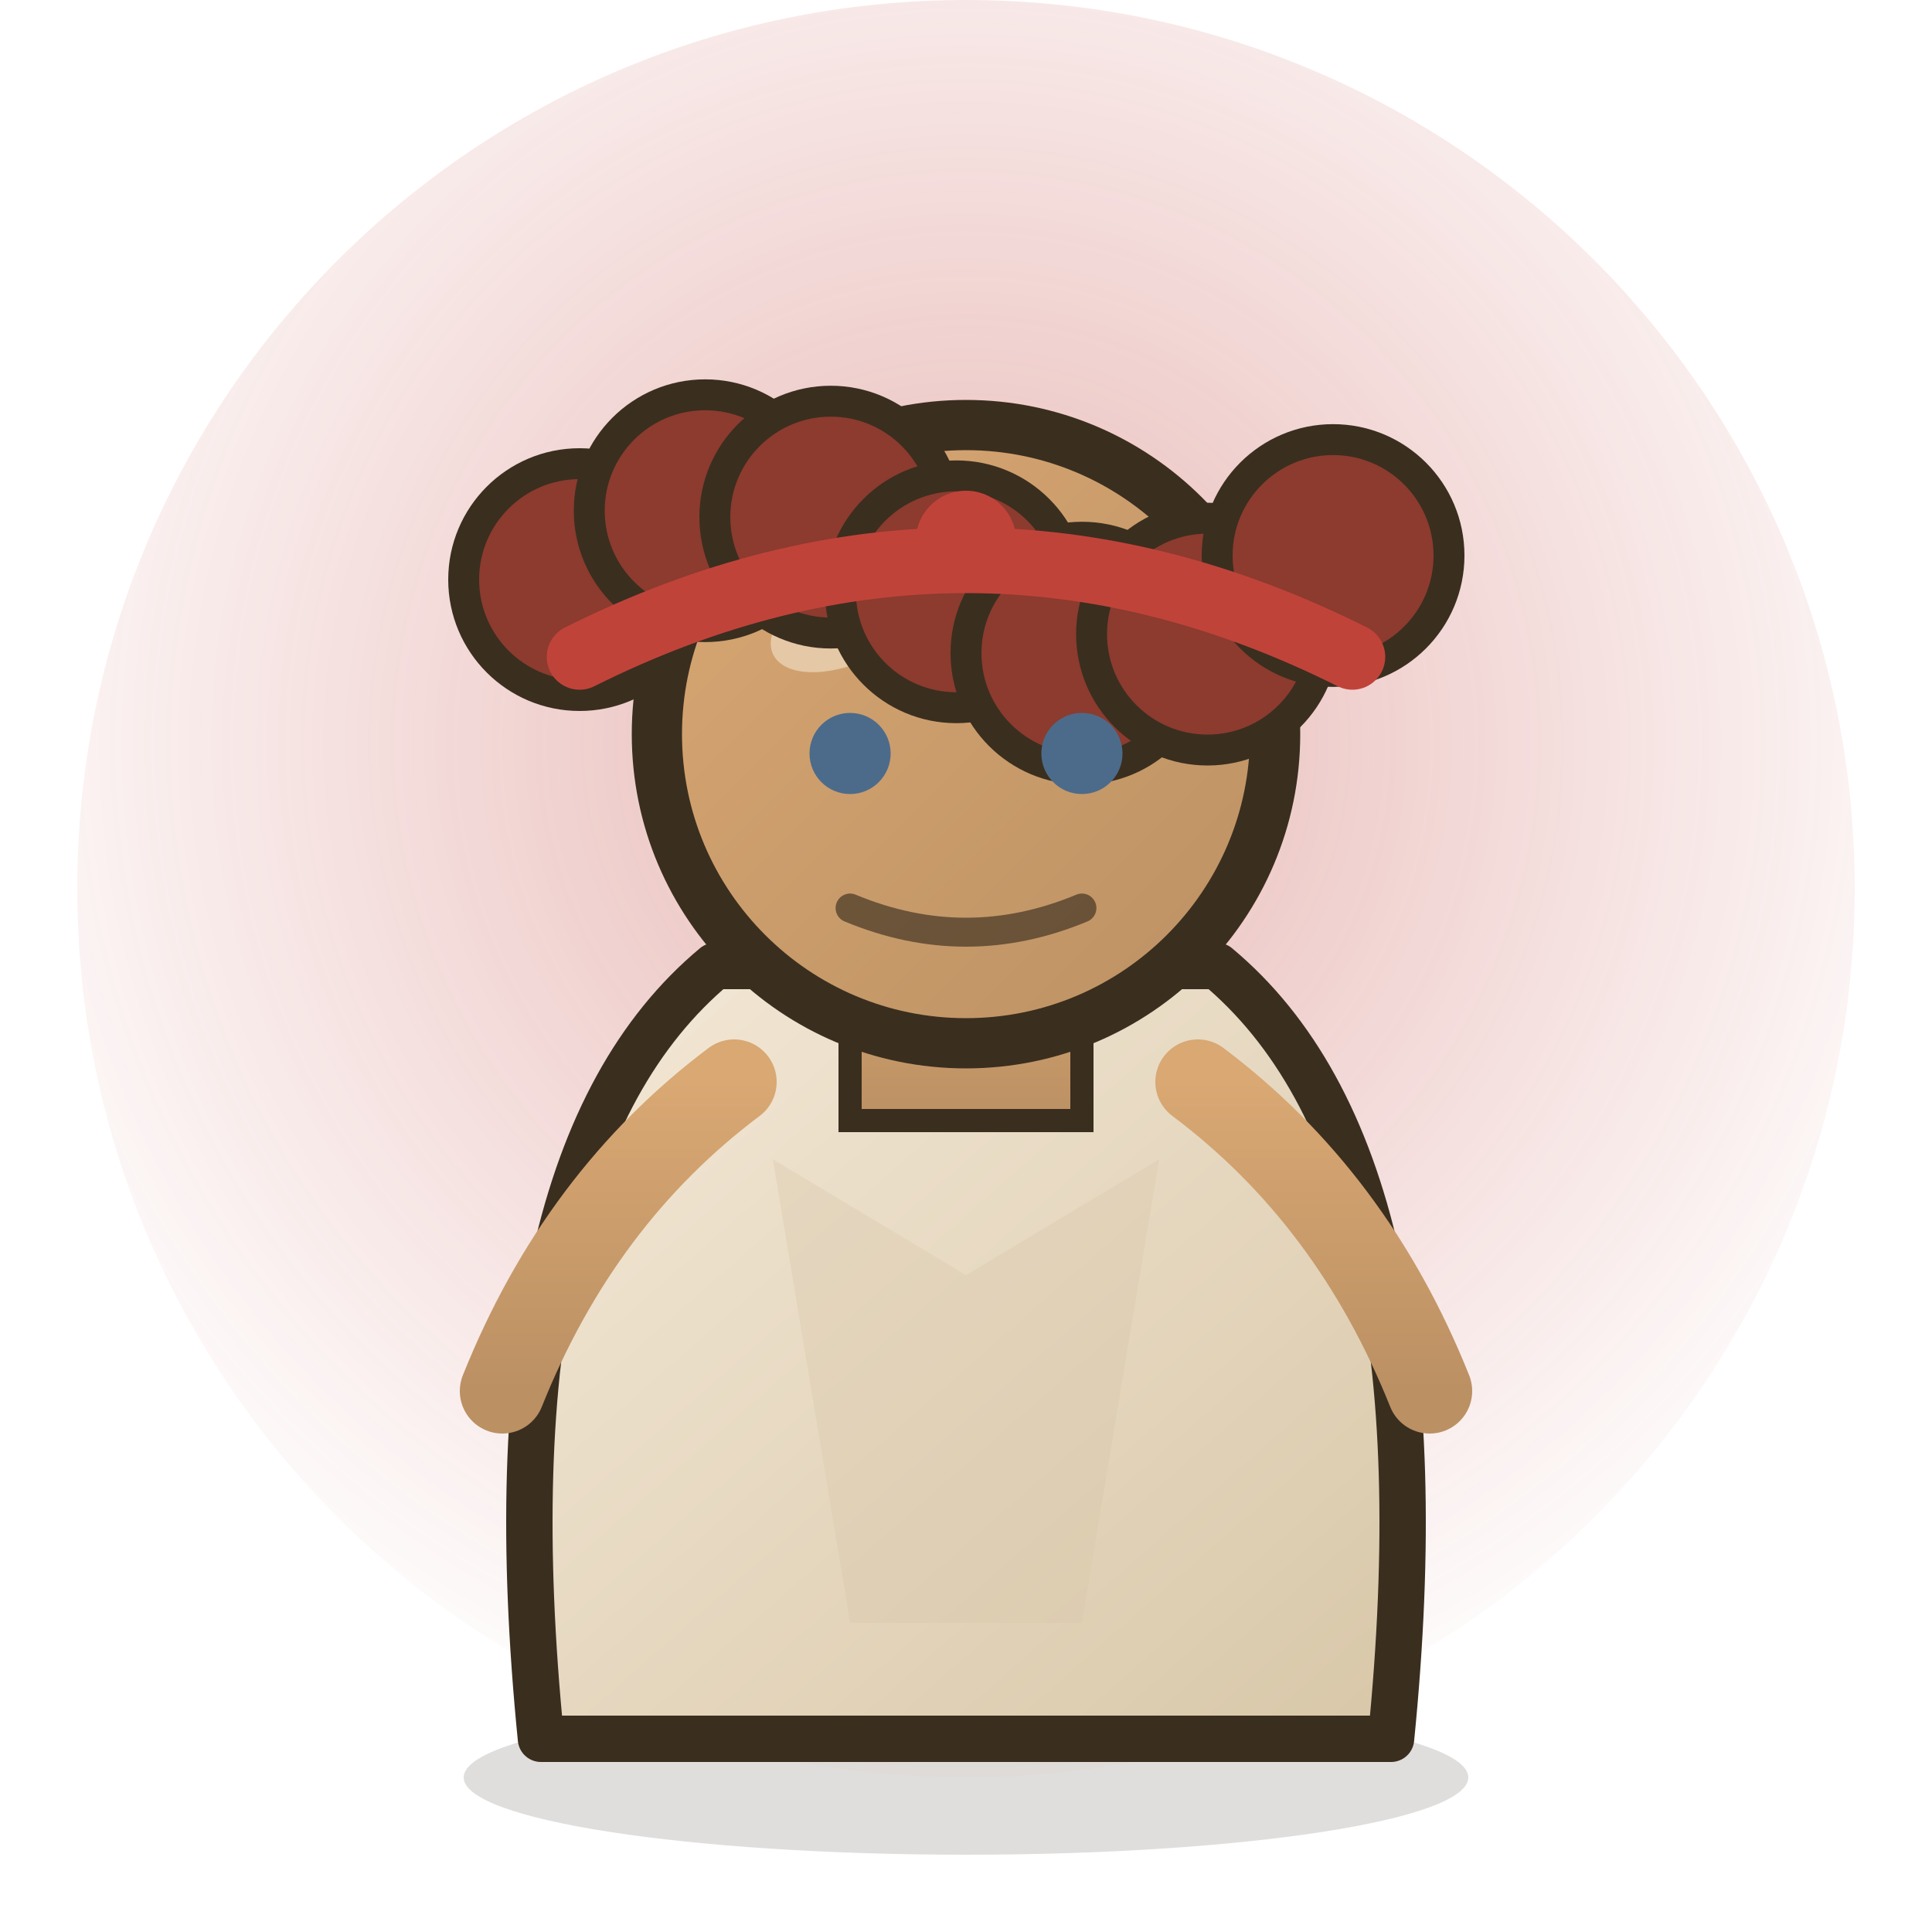
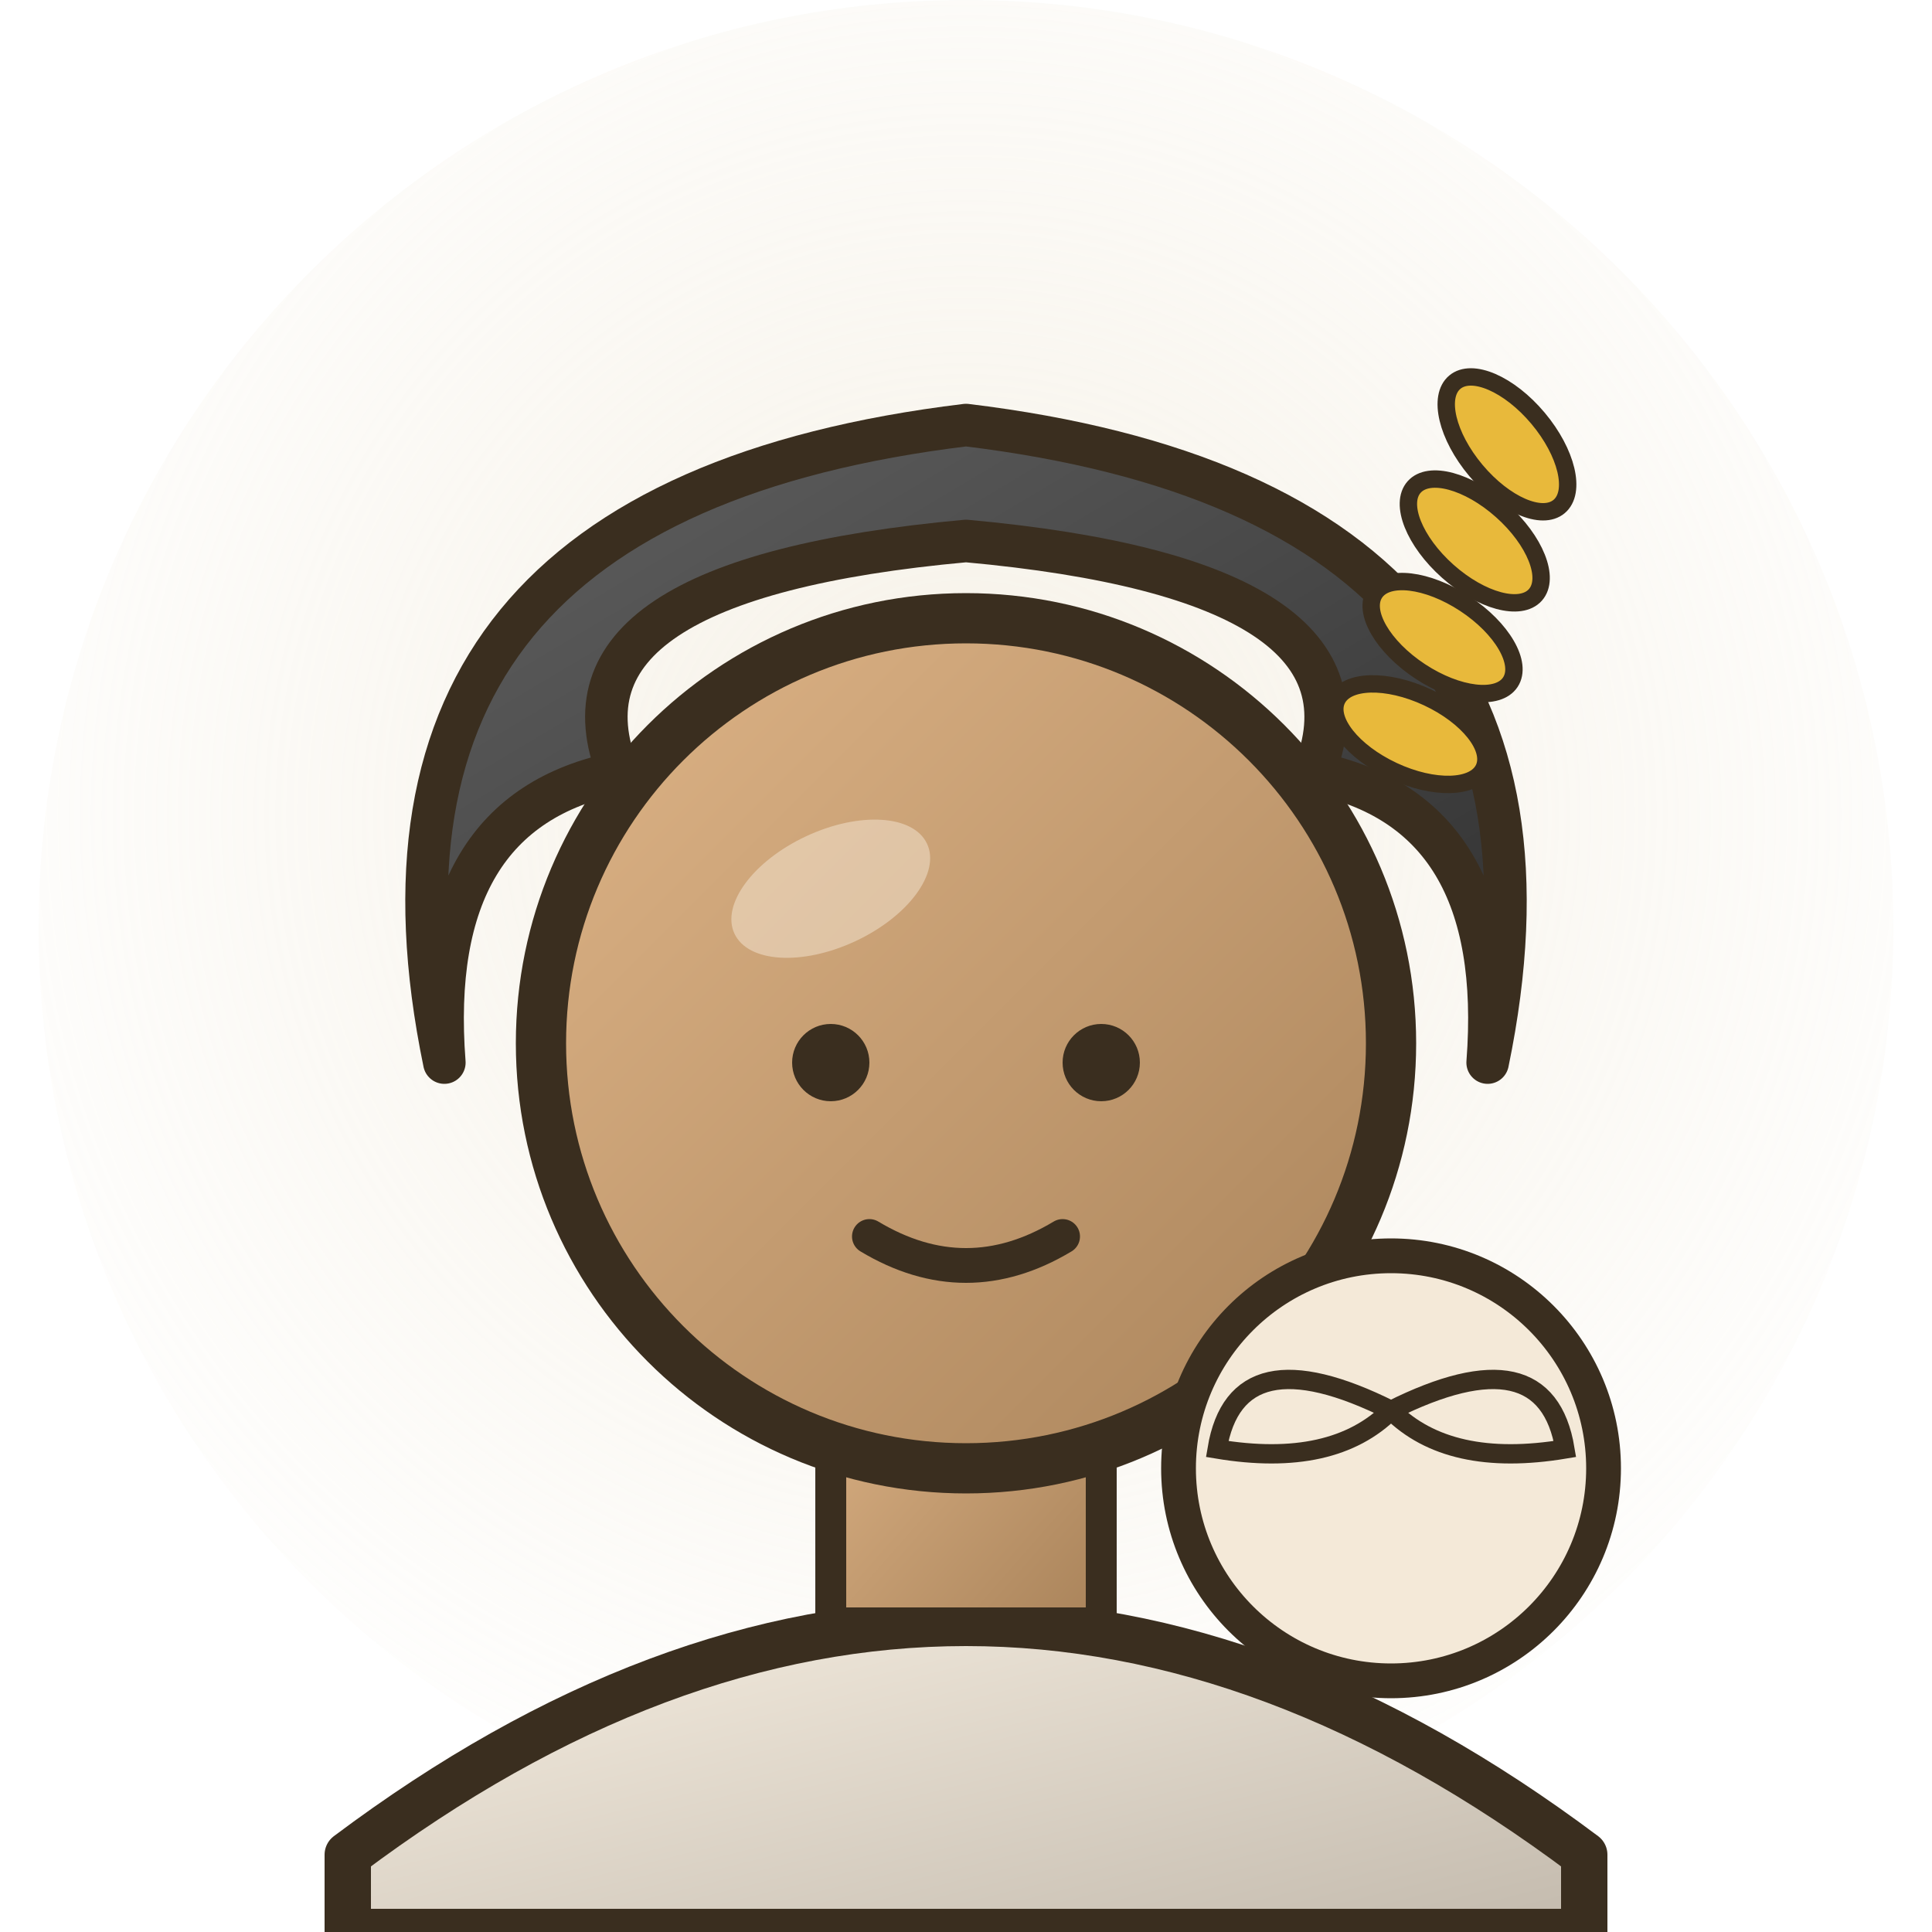
<svg xmlns="http://www.w3.org/2000/svg" viewBox="0 0 100 100" width="100" height="100" preserveAspectRatio="none">
-   <radialGradient id="aura250" cx="50%" cy="42%" r="60%">
-     <stop offset="0%" stop-color="#C0433A" stop-opacity="0.38" />
-     <stop offset="100%" stop-color="#C0433A" stop-opacity="0" />
+   <radialGradient id="aura996" cx="50%" cy="44%" r="62%">
+     <stop offset="0%" stop-color="#EADFC7" stop-opacity="0.42" />
+     <stop offset="100%" stop-color="#EADFC7" stop-opacity="0" />
  </radialGradient>
-   <circle cx="50" cy="46" r="46" fill="url(#aura250)" />
-   <ellipse cx="50" cy="92" rx="26" ry="4" fill="#3A2E1F" opacity="0.16" />
-   <linearGradient id="robe250" x1="0" y1="0" x2="1" y2="1">
-     <stop offset="0%" stop-color="#F4E9D8" />
-     <stop offset="100%" stop-color="#D8C7A8" />
+   <circle cx="50" cy="48" r="48" fill="url(#aura996)" />
+   <ellipse cx="50" cy="93" rx="24" ry="3.6" fill="#3A2E1F" opacity="0.16" />
+   <linearGradient id="dg997" x1="0" y1="0" x2="1" y2="1">
+     <stop offset="0%" stop-color="#f6eee1" />
+     <stop offset="100%" stop-color="#c3baad" />
  </linearGradient>
-   <path d="M 28 90 Q 25 60 37 50 L 63 50 Q 75 60 72 90 Z" fill="url(#robe250)" stroke="#3A2E1F" stroke-width="2.4" stroke-linejoin="round" />
-   <path d="M 44 84 L 40 60 L 50 66 L 60 60 L 56 84 Z" fill="#D8C7A8" opacity="0.35" />
-   <linearGradient id="skin250a" x1="0" y1="0" x2="0" y2="1">
-     <stop offset="0%" stop-color="#D9A873" />
-     <stop offset="100%" stop-color="#bb9063" />
+   <linearGradient id="dg998" x1="0" y1="0" x2="1" y2="1">
+     <stop offset="0%" stop-color="#deb487" />
+     <stop offset="100%" stop-color="#a9835a" />
  </linearGradient>
-   <path d="M 38 56 Q 30 62 26 72" fill="none" stroke="url(#skin250a)" stroke-width="4.4" stroke-linecap="round" />
-   <path d="M 62 56 Q 70 62 74 72" fill="none" stroke="url(#skin250a)" stroke-width="4.4" stroke-linecap="round" />
-   <rect x="44" y="46" width="12" height="12" fill="url(#skin250a)" stroke="#3A2E1F" stroke-width="1.2" />
-   <linearGradient id="skin250b" x1="0" y1="0" x2="1" y2="1">
-     <stop offset="0%" stop-color="#D9A873" />
-     <stop offset="100%" stop-color="#bb9063" />
+   <linearGradient id="dg999" x1="0" y1="0" x2="1" y2="1">
+     <stop offset="0%" stop-color="#616161" />
+     <stop offset="100%" stop-color="#303030" />
  </linearGradient>
-   <circle cx="50" cy="38" r="16" fill="url(#skin250b)" stroke="#3A2E1F" stroke-width="2.6" />
-   <ellipse cx="44" cy="32" rx="4.4" ry="2.3" fill="#FFF8EC" opacity="0.45" transform="rotate(-25 44 32)" />
-   <circle cx="30" cy="30" r="6" fill="#8C3B2E" stroke="#3A2E1F" stroke-width="1.6" />
-   <circle cx="36.5" cy="26.435" r="6" fill="#8C3B2E" stroke="#3A2E1F" stroke-width="1.6" />
-   <circle cx="43" cy="26.766" r="6" fill="#8C3B2E" stroke="#3A2E1F" stroke-width="1.6" />
-   <circle cx="49.5" cy="30.631" r="6" fill="#8C3B2E" stroke="#3A2E1F" stroke-width="1.6" />
-   <circle cx="56" cy="33.806" r="6" fill="#8C3B2E" stroke="#3A2E1F" stroke-width="1.6" />
-   <circle cx="62.5" cy="32.822" r="6" fill="#8C3B2E" stroke="#3A2E1F" stroke-width="1.6" />
-   <circle cx="69" cy="28.754" r="6" fill="#8C3B2E" stroke="#3A2E1F" stroke-width="1.6" />
-   <circle cx="44" cy="39" r="2.1" fill="#4C6B8A" />
-   <circle cx="56" cy="39" r="2.1" fill="#4C6B8A" />
-   <path d="M 44 47 Q 50 49.5 56 47" fill="none" stroke="#3A2E1F" stroke-width="1.5" stroke-linecap="round" opacity="0.65" />
-   <path d="M 30 34 Q 50 24 70 34" fill="none" stroke="#C0433A" stroke-width="3.4" stroke-linecap="round" />
-   <circle cx="50" cy="28" r="2.6" fill="#C0433A" />
+   <path d="M 18 96 Q 50 72 82 96 L 82 100 L 18 100 Z" fill="url(#dg997)" stroke="#3A2E1F" stroke-width="2.4" stroke-linejoin="round" />
+   <rect x="43" y="68" width="14" height="16" fill="url(#dg998)" stroke="#3A2E1F" stroke-width="1.6" />
+   <circle cx="50" cy="54" r="22" fill="url(#dg998)" stroke="#3A2E1F" stroke-width="2.6" />
+   <ellipse cx="43" cy="46" rx="5.5" ry="3" fill="#FFF8EC" opacity="0.4" transform="rotate(-25 43 46)" />
+   <path d="M 23 55 Q 17 26 50 22 Q 83 26 77 55 Q 78 42 68 40 Q 72 30 50 28 Q 28 30 32 40 Q 22 42 23 55 Z" fill="url(#dg999)" stroke="#3A2E1F" stroke-width="2.2" stroke-linejoin="round" />
+   <circle cx="43" cy="55" r="2" fill="#3A2E1F" />
+   <circle cx="57" cy="55" r="2" fill="#3A2E1F" />
+   <path d="M 45 64 Q 50 67 55 64" stroke="#3A2E1F" stroke-width="1.8" fill="none" stroke-linecap="round" />
+   <ellipse cx="73" cy="38" rx="4.2" ry="2.1" fill="#E8B93B" stroke="#3A2E1F" stroke-width="0.9" transform="rotate(25 73 38)" />
+   <ellipse cx="74.667" cy="33" rx="4.2" ry="2.1" fill="#E8B93B" stroke="#3A2E1F" stroke-width="0.9" transform="rotate(33.33333 74.66667 33)" />
+   <ellipse cx="76.333" cy="28" rx="4.2" ry="2.1" fill="#E8B93B" stroke="#3A2E1F" stroke-width="0.9" transform="rotate(41.66667 76.33333 28)" />
+   <ellipse cx="78" cy="23" rx="4.2" ry="2.1" fill="#E8B93B" stroke="#3A2E1F" stroke-width="0.9" transform="rotate(50 78 23)" />
+   <circle cx="72" cy="76" r="11" fill="#F4E9D8" stroke="#3A2E1F" stroke-width="1.8" />
+   <g transform="translate(22 26)">
+     <path d="M 0 0 Q -8 -4 -9 2 Q -3 3 0 0 Z M 0 0 Q 8 -4 9 2 Q 3 3 0 0 Z" fill="#F4E9D8" stroke="#3A2E1F" stroke-width="1" transform="translate(50 47)" />
+   </g>
</svg>
